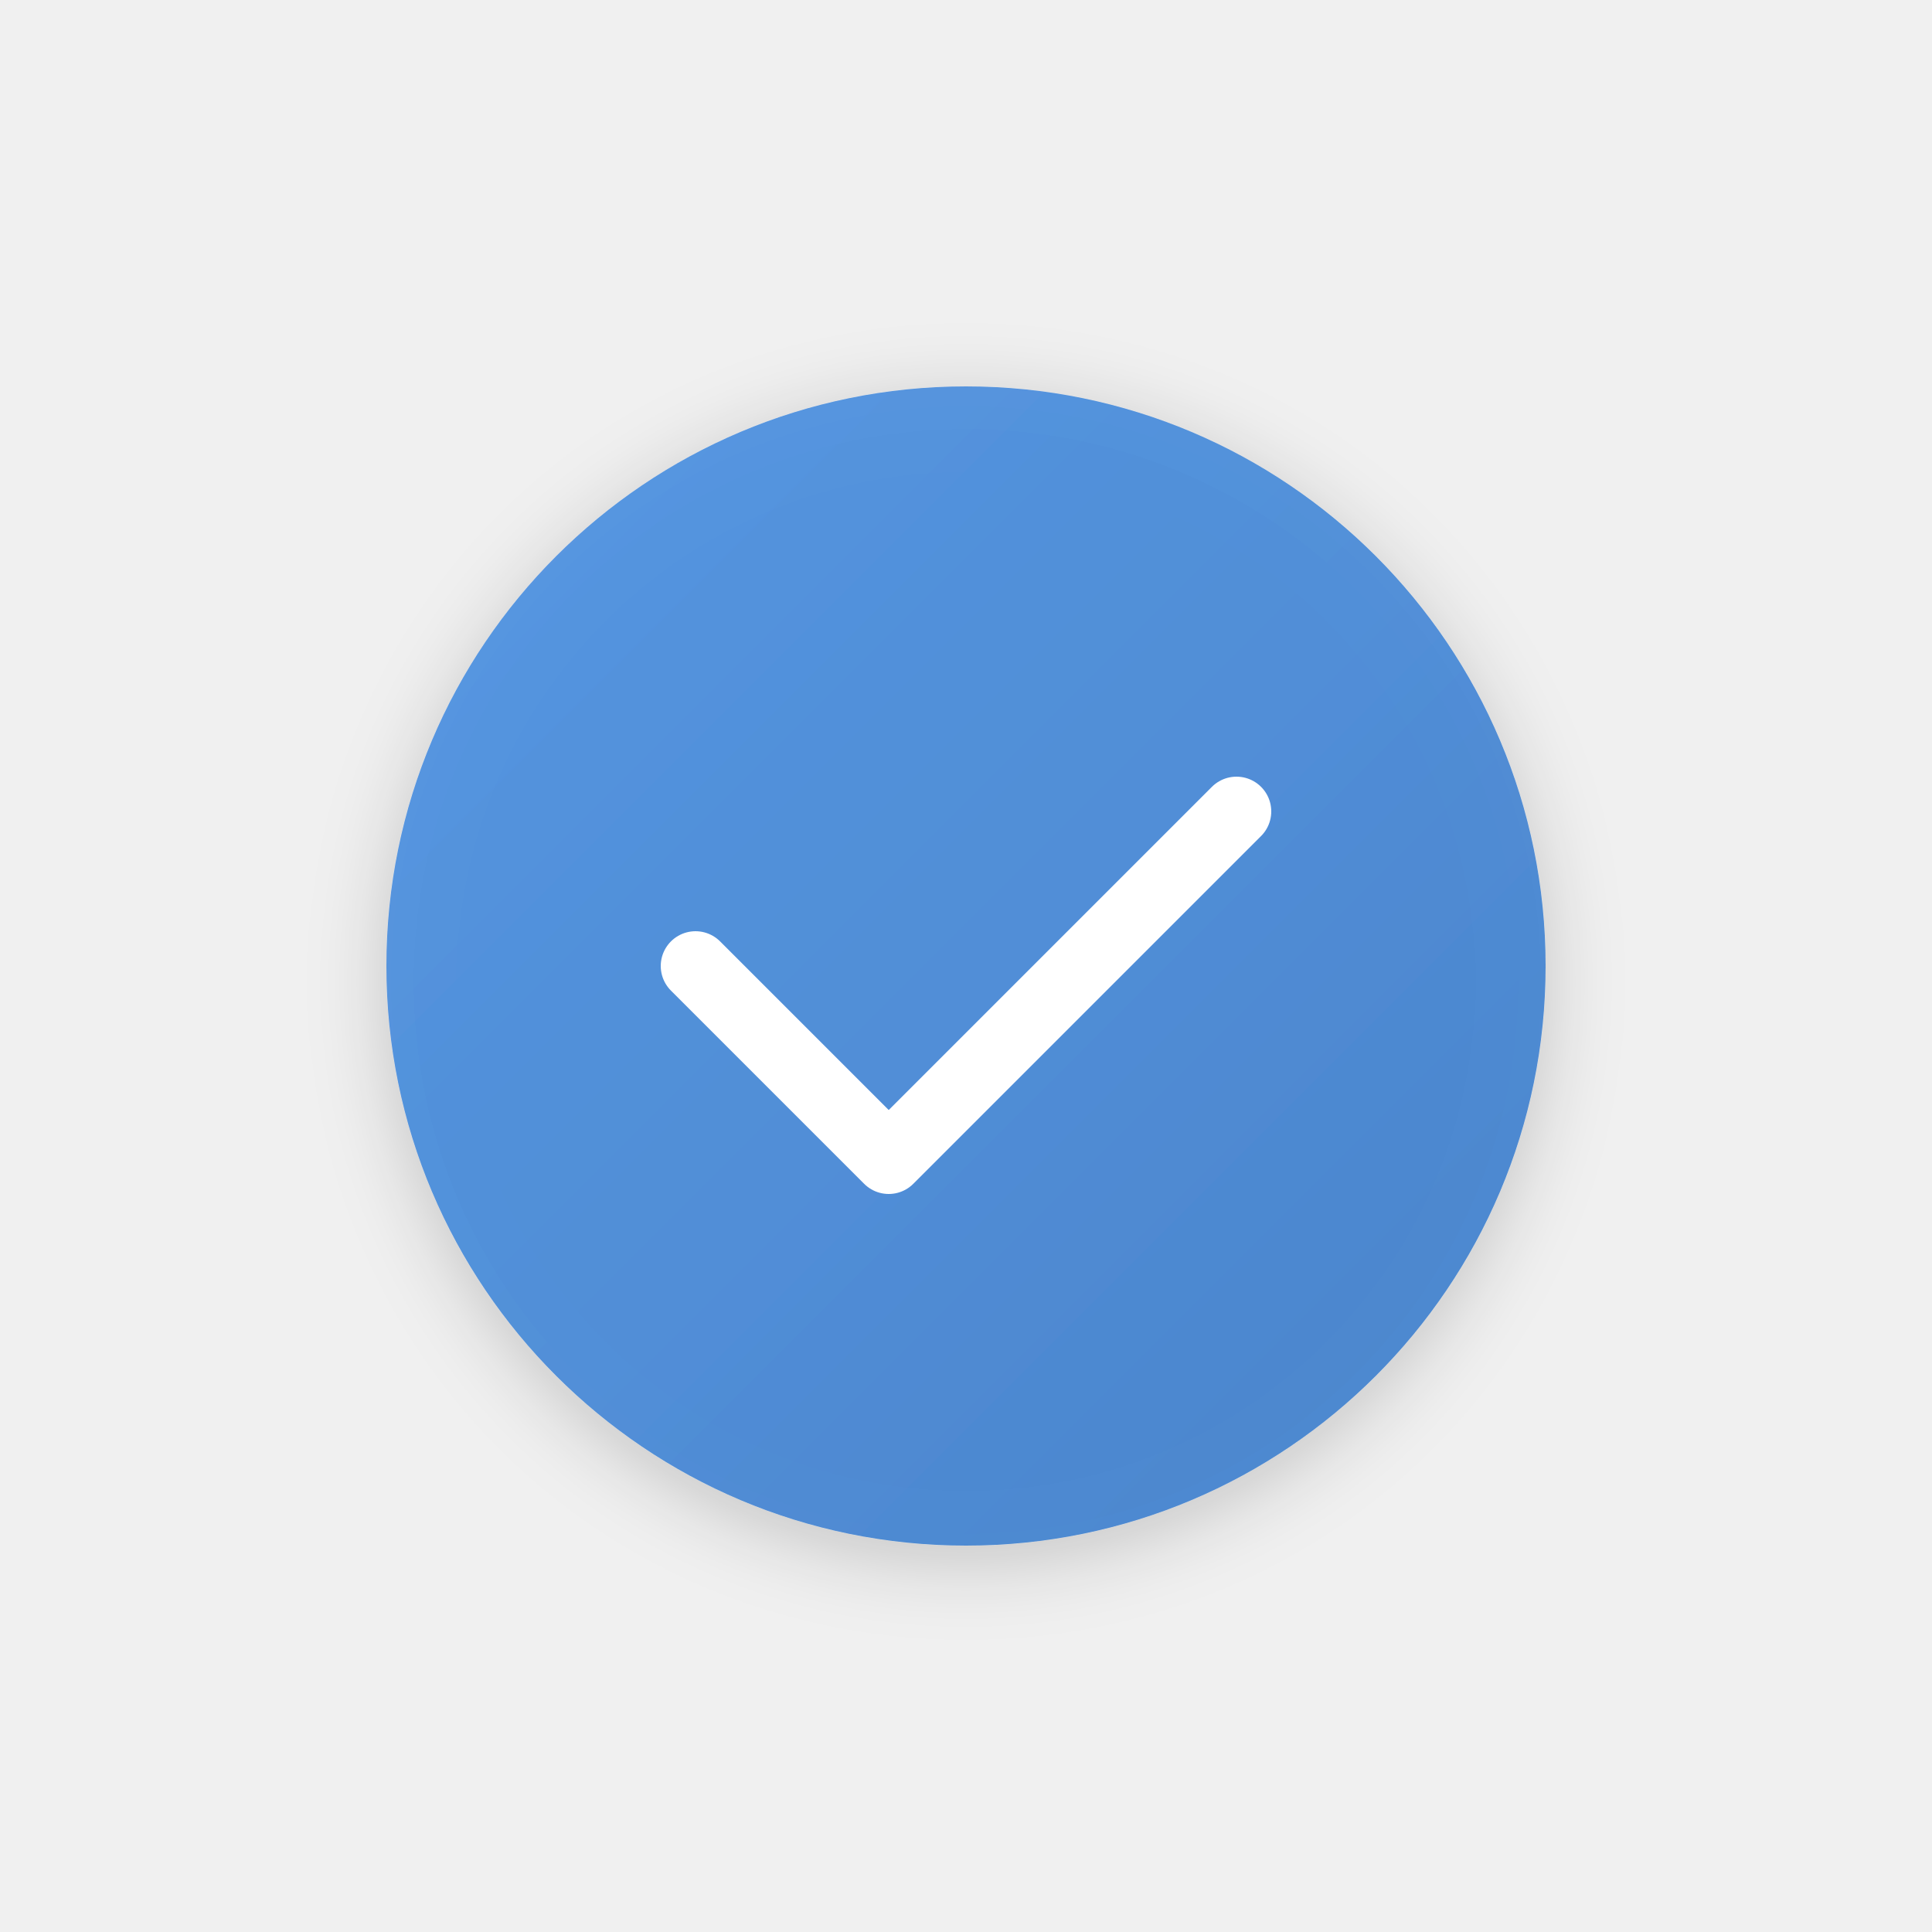
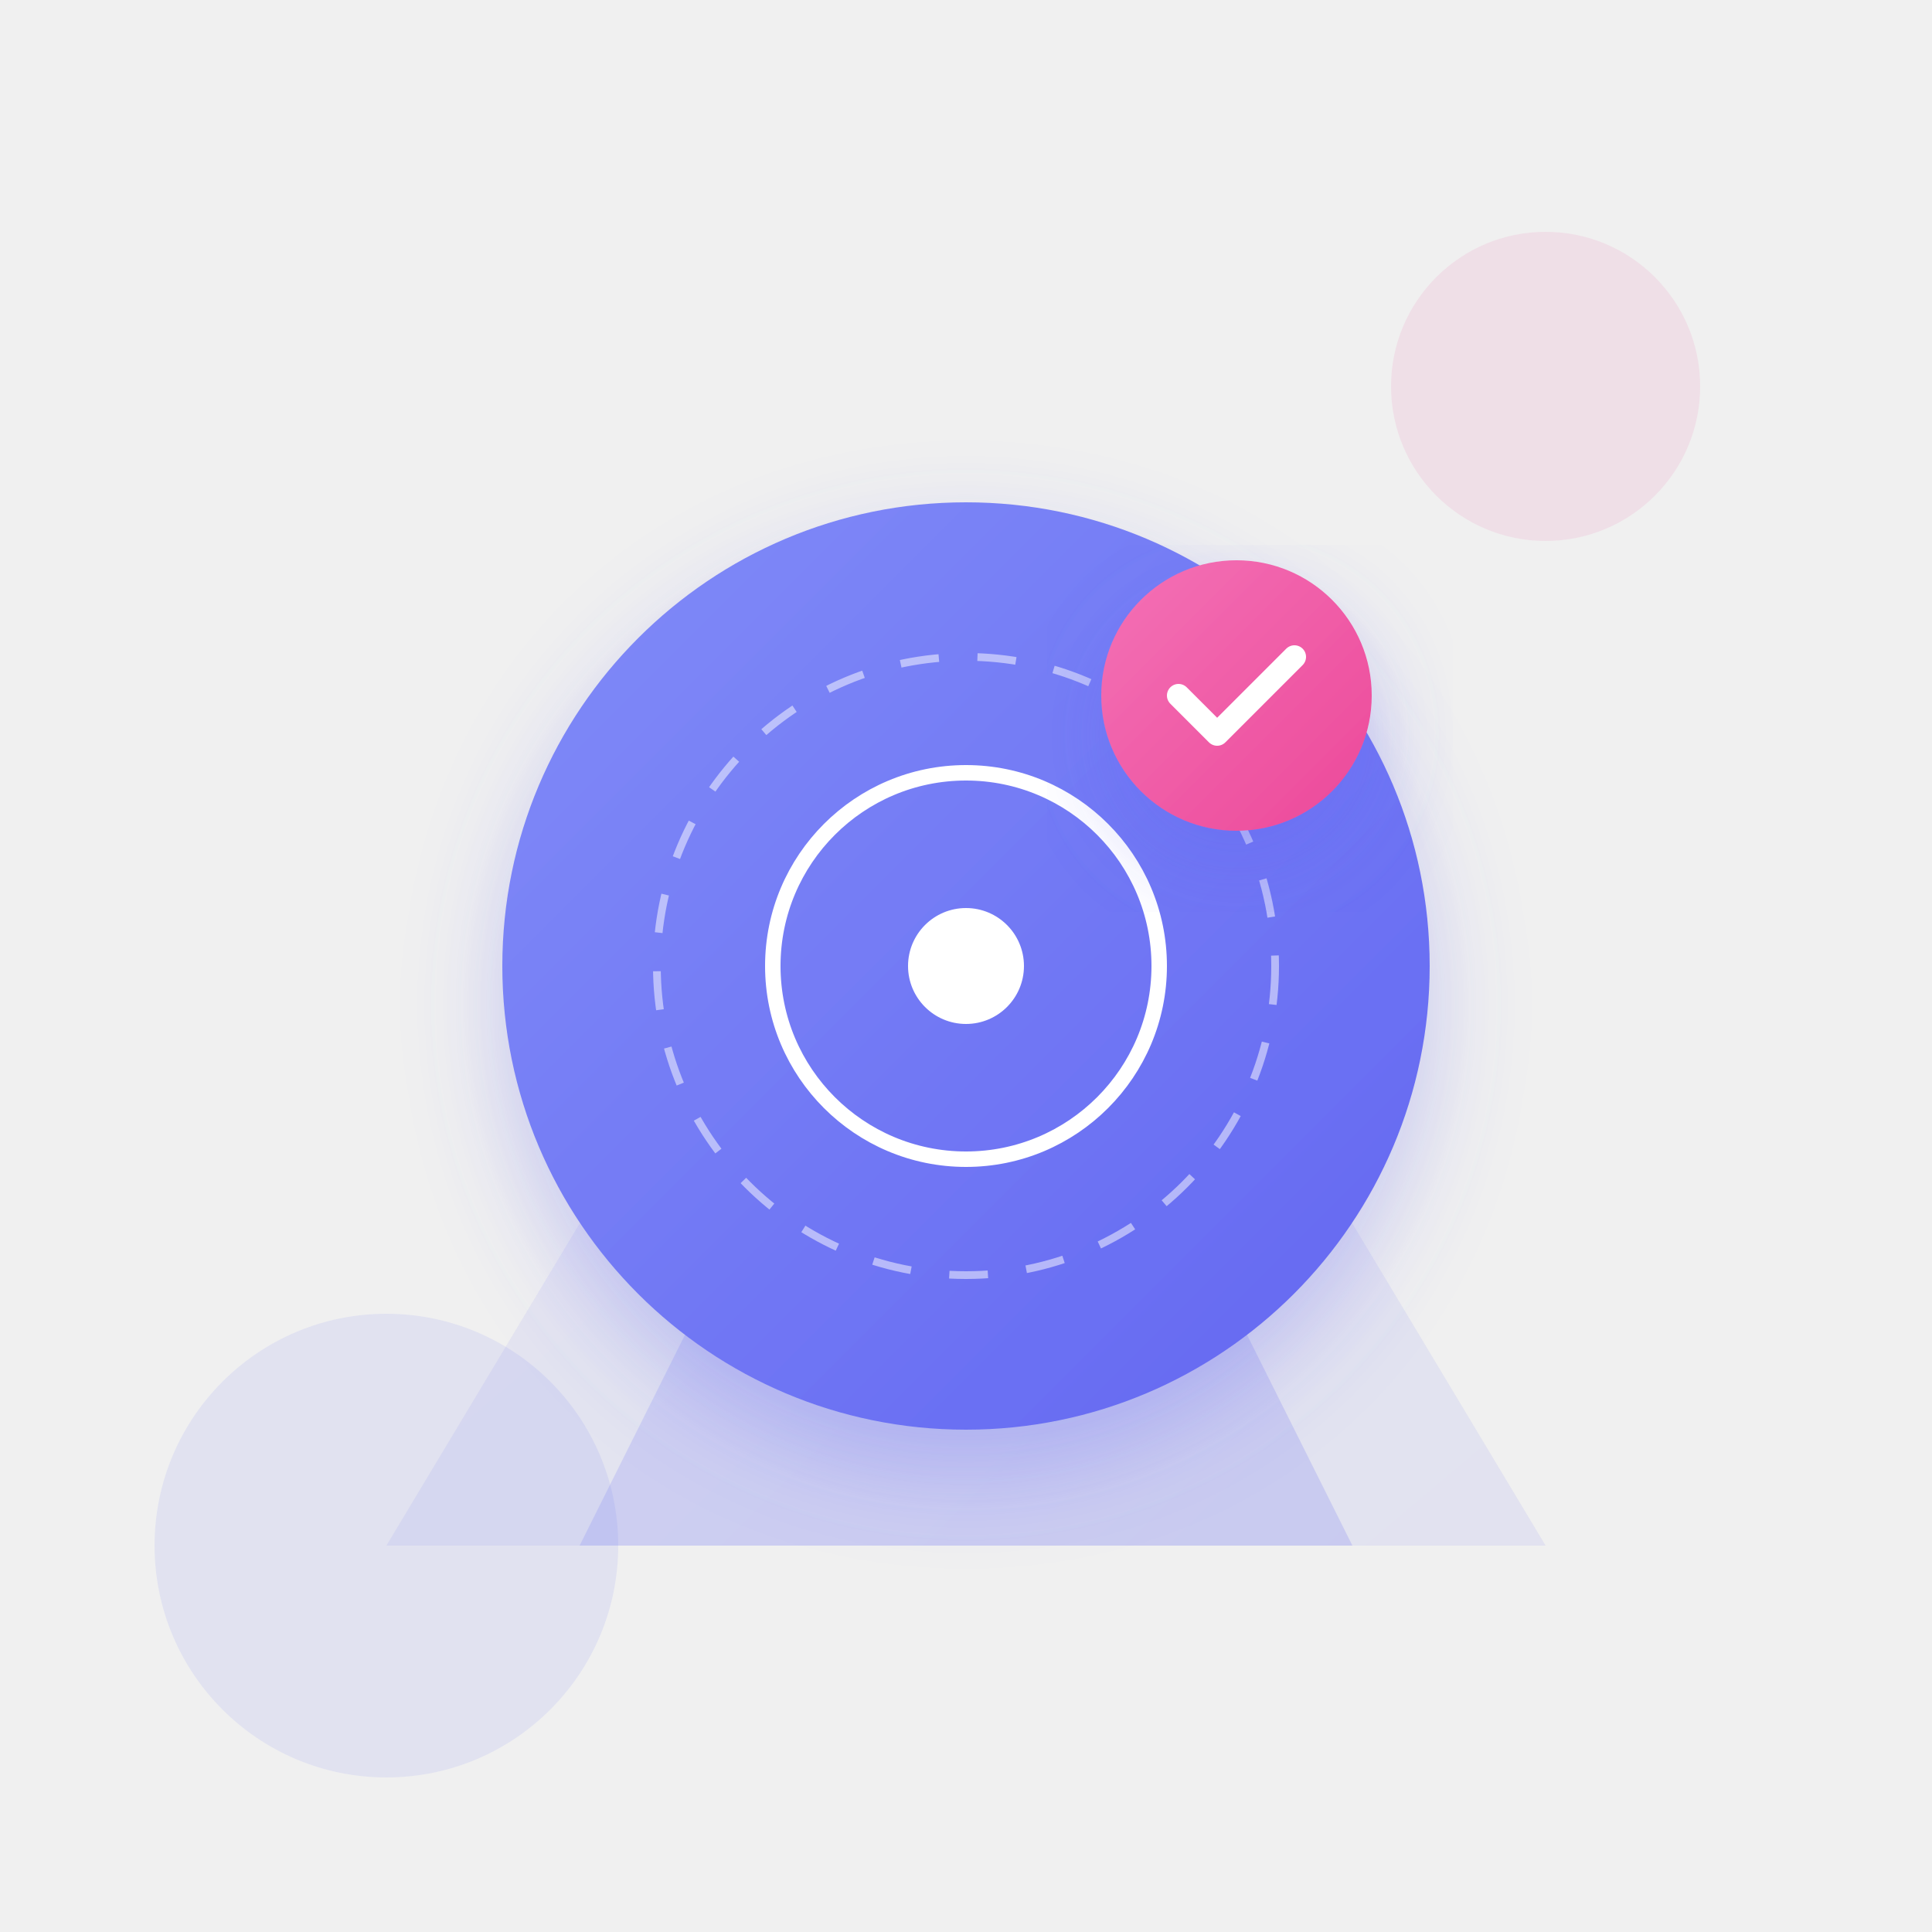
<svg xmlns="http://www.w3.org/2000/svg" width="500" height="500" viewBox="0 0 500 500" fill="none">
  <defs>
-     <linearGradient id="grad1" x1="0%" y1="0%" x2="100%" y2="100%">
-       <stop offset="0%" style="stop-color:#4A90E2;stop-opacity:0.9" />
-       <stop offset="100%" style="stop-color:#3A7BC9;stop-opacity:0.9" />
+     <linearGradient id="grad_indigo" x1="0%" y1="0%" x2="100%" y2="100%">
+       <stop offset="0%" style="stop-color:#818CF8" />
+       <stop offset="100%" style="stop-color:#6366F1" />
    </linearGradient>
-     <filter id="shadow" x="-20%" y="-20%" width="140%" height="140%">
-       <feDropShadow dx="0" dy="4" stdDeviation="10" flood-opacity="0.2" />
+     <linearGradient id="grad_pink" x1="0%" y1="0%" x2="100%" y2="100%">
+       <stop offset="0%" style="stop-color:#F472B6" />
+       <stop offset="100%" style="stop-color:#EC4899" />
+     </linearGradient>
+     <filter id="glow" x="-20%" y="-20%" width="140%" height="140%">
+       <feGaussianBlur stdDeviation="15" result="blur" />
+       <feComposite in="SourceGraphic" in2="blur" operator="over" />
+     </filter>
+     <filter id="softShadow" x="-20%" y="-20%" width="150%" height="150%">
+       <feDropShadow dx="0" dy="10" stdDeviation="12" flood-color="#6366F1" flood-opacity="0.3" />
    </filter>
  </defs>
-   <rect width="500" height="500" fill="none" />
-   <circle cx="250" cy="250" r="150" fill="url(#grad1)" filter="url(#shadow)" />
-   <path d="M180 250L230 300L320 210" stroke="#FFFFFF" stroke-width="18" stroke-linecap="round" stroke-linejoin="round" />
+   <circle cx="400" cy="100" r="40" fill="#EC4899" fill-opacity="0.1" />
+   <circle cx="100" cy="400" r="60" fill="#6366F1" fill-opacity="0.1" />
+   <path d="M100 400 L250 150 L400 400" fill="url(#grad_indigo)" fill-opacity="0.1" />
+   <path d="M150 400 L250 200 L350 400" fill="url(#grad_indigo)" fill-opacity="0.2" />
+   <circle cx="250" cy="250" r="120" fill="url(#grad_indigo)" filter="url(#softShadow)" />
+   <circle cx="250" cy="250" r="80" stroke="#FFFFFF" stroke-width="2" stroke-dasharray="10 10" stroke-opacity="0.5" />
+   <circle cx="250" cy="250" r="50" stroke="#FFFFFF" stroke-width="4" />
+   <circle cx="250" cy="250" r="15" fill="#FFFFFF" />
+   <g transform="translate(320, 180)">
+     <circle r="35" fill="url(#grad_pink)" filter="url(#softShadow)" />
+     <path d="M-15 0 L-5 10 L15 -10" stroke="#FFFFFF" stroke-width="6" stroke-linecap="round" stroke-linejoin="round" />
+   </g>
</svg>
